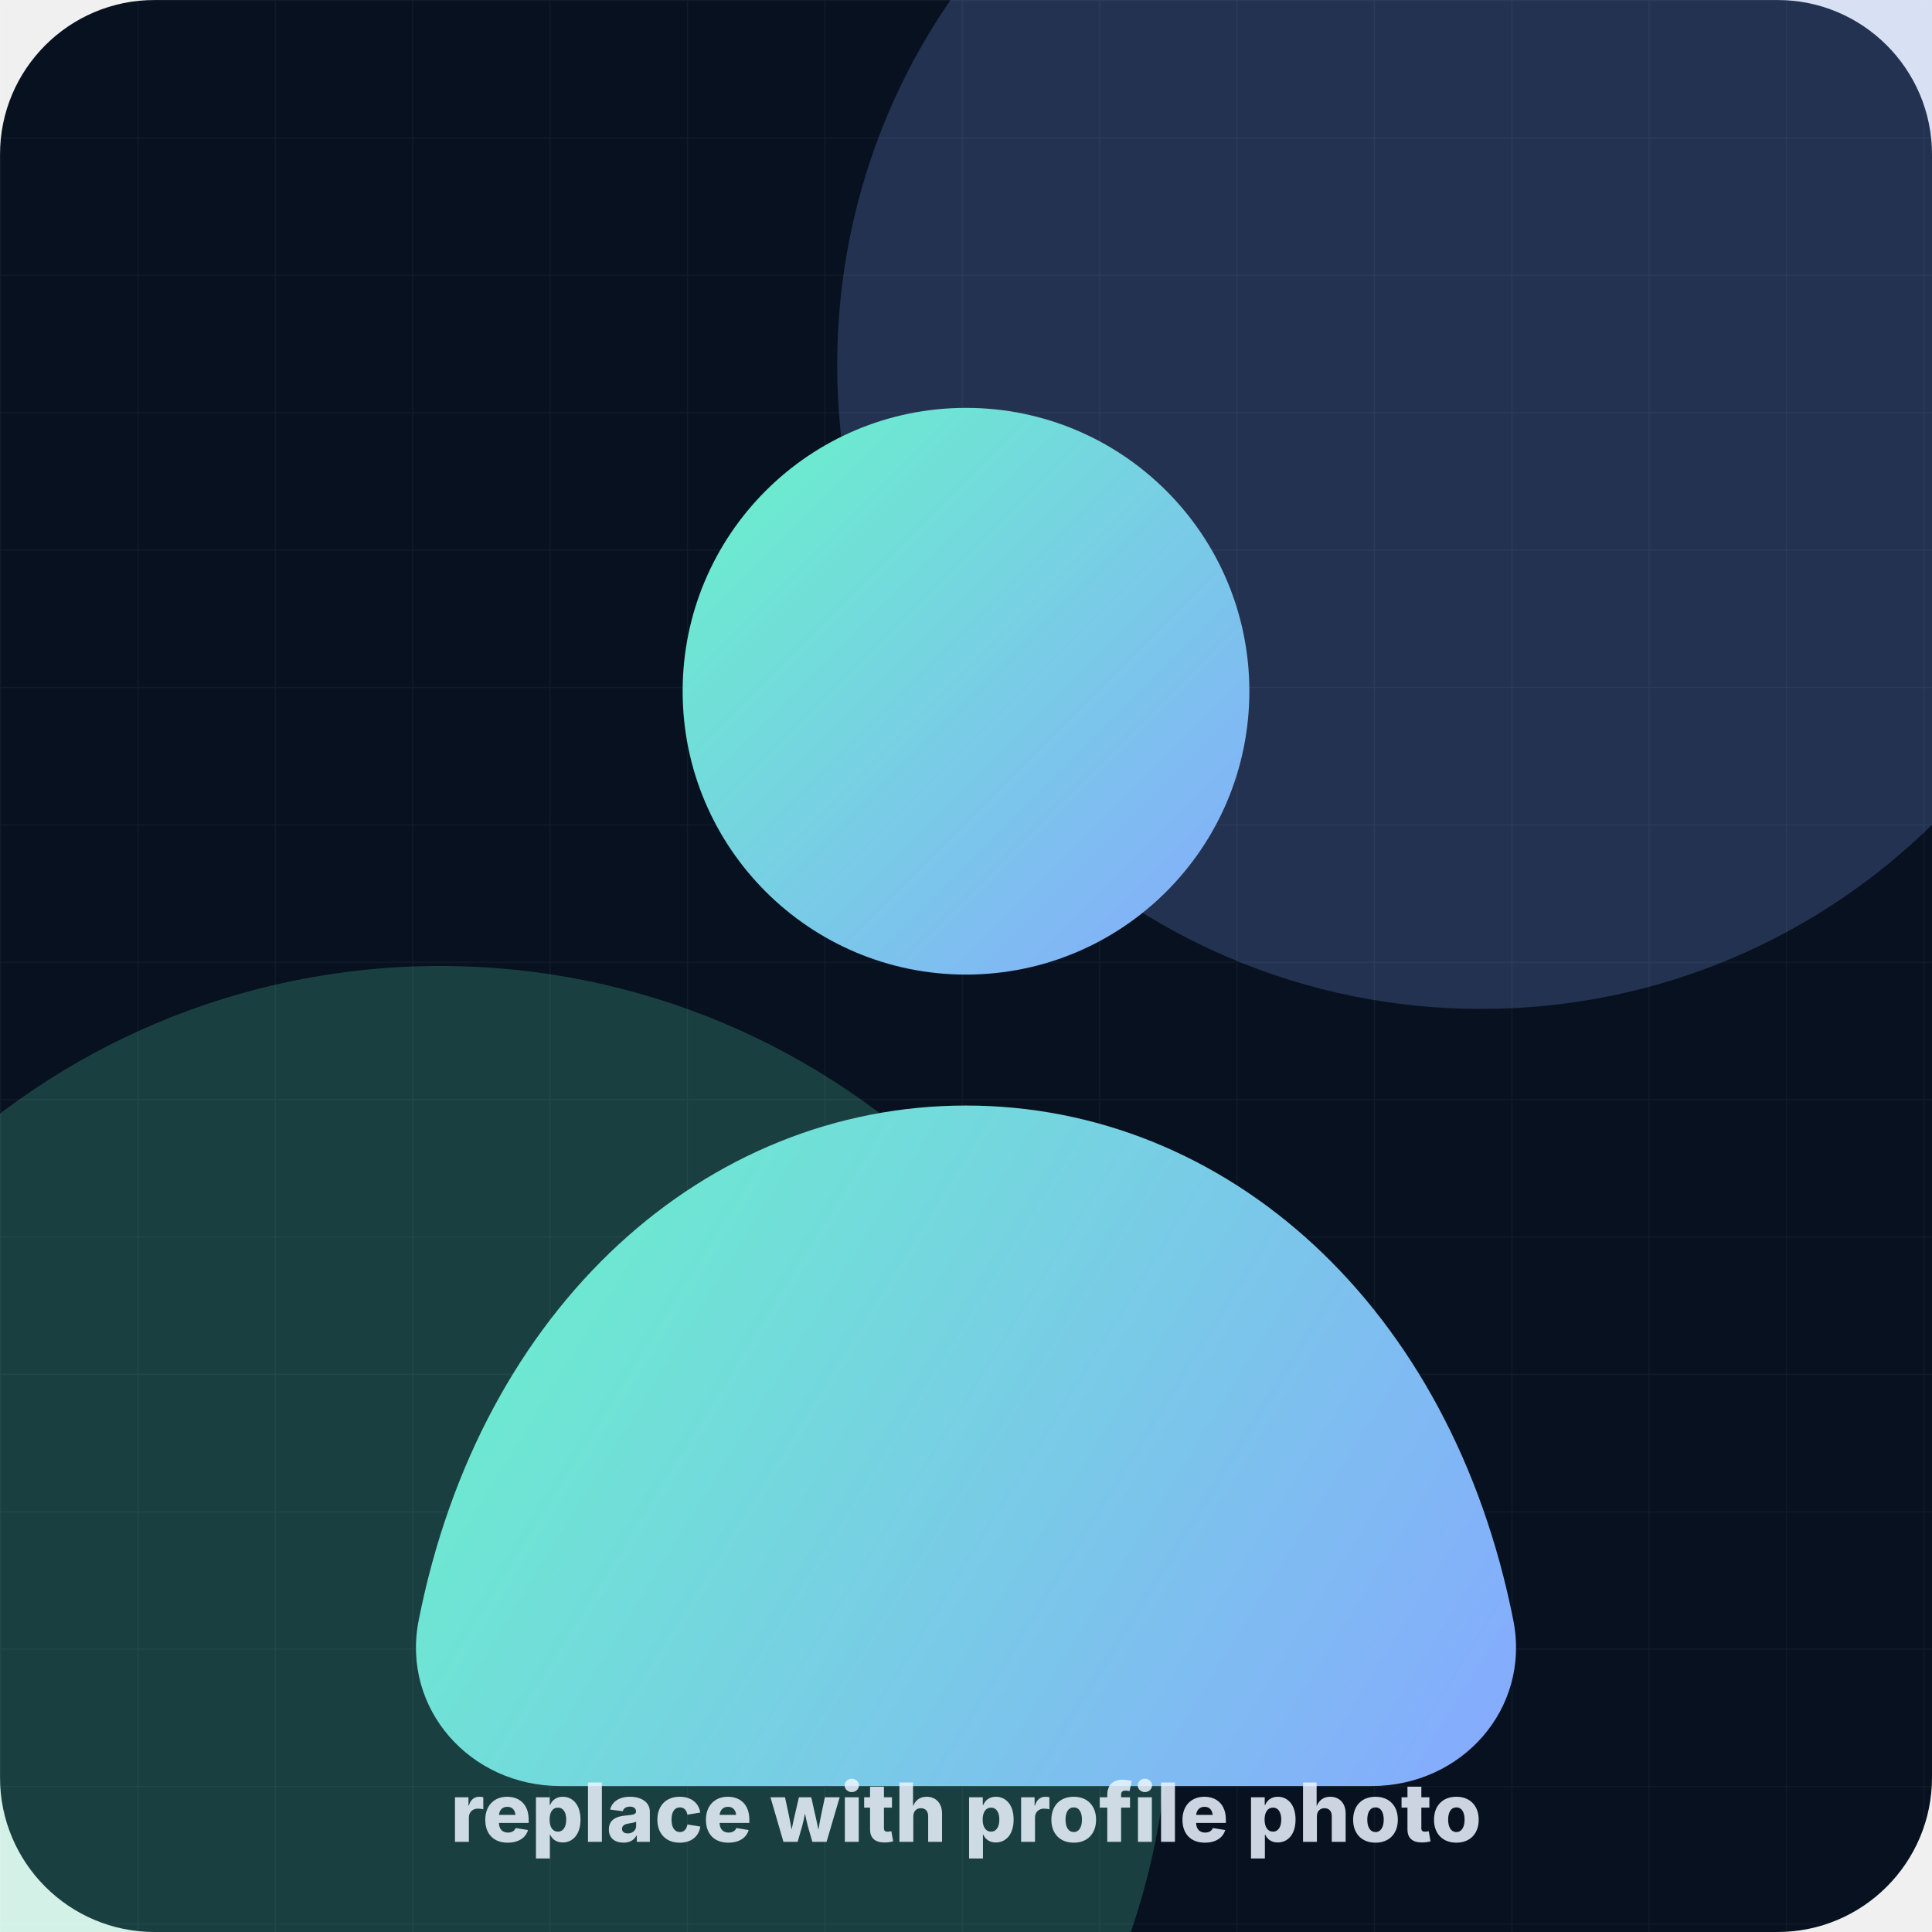
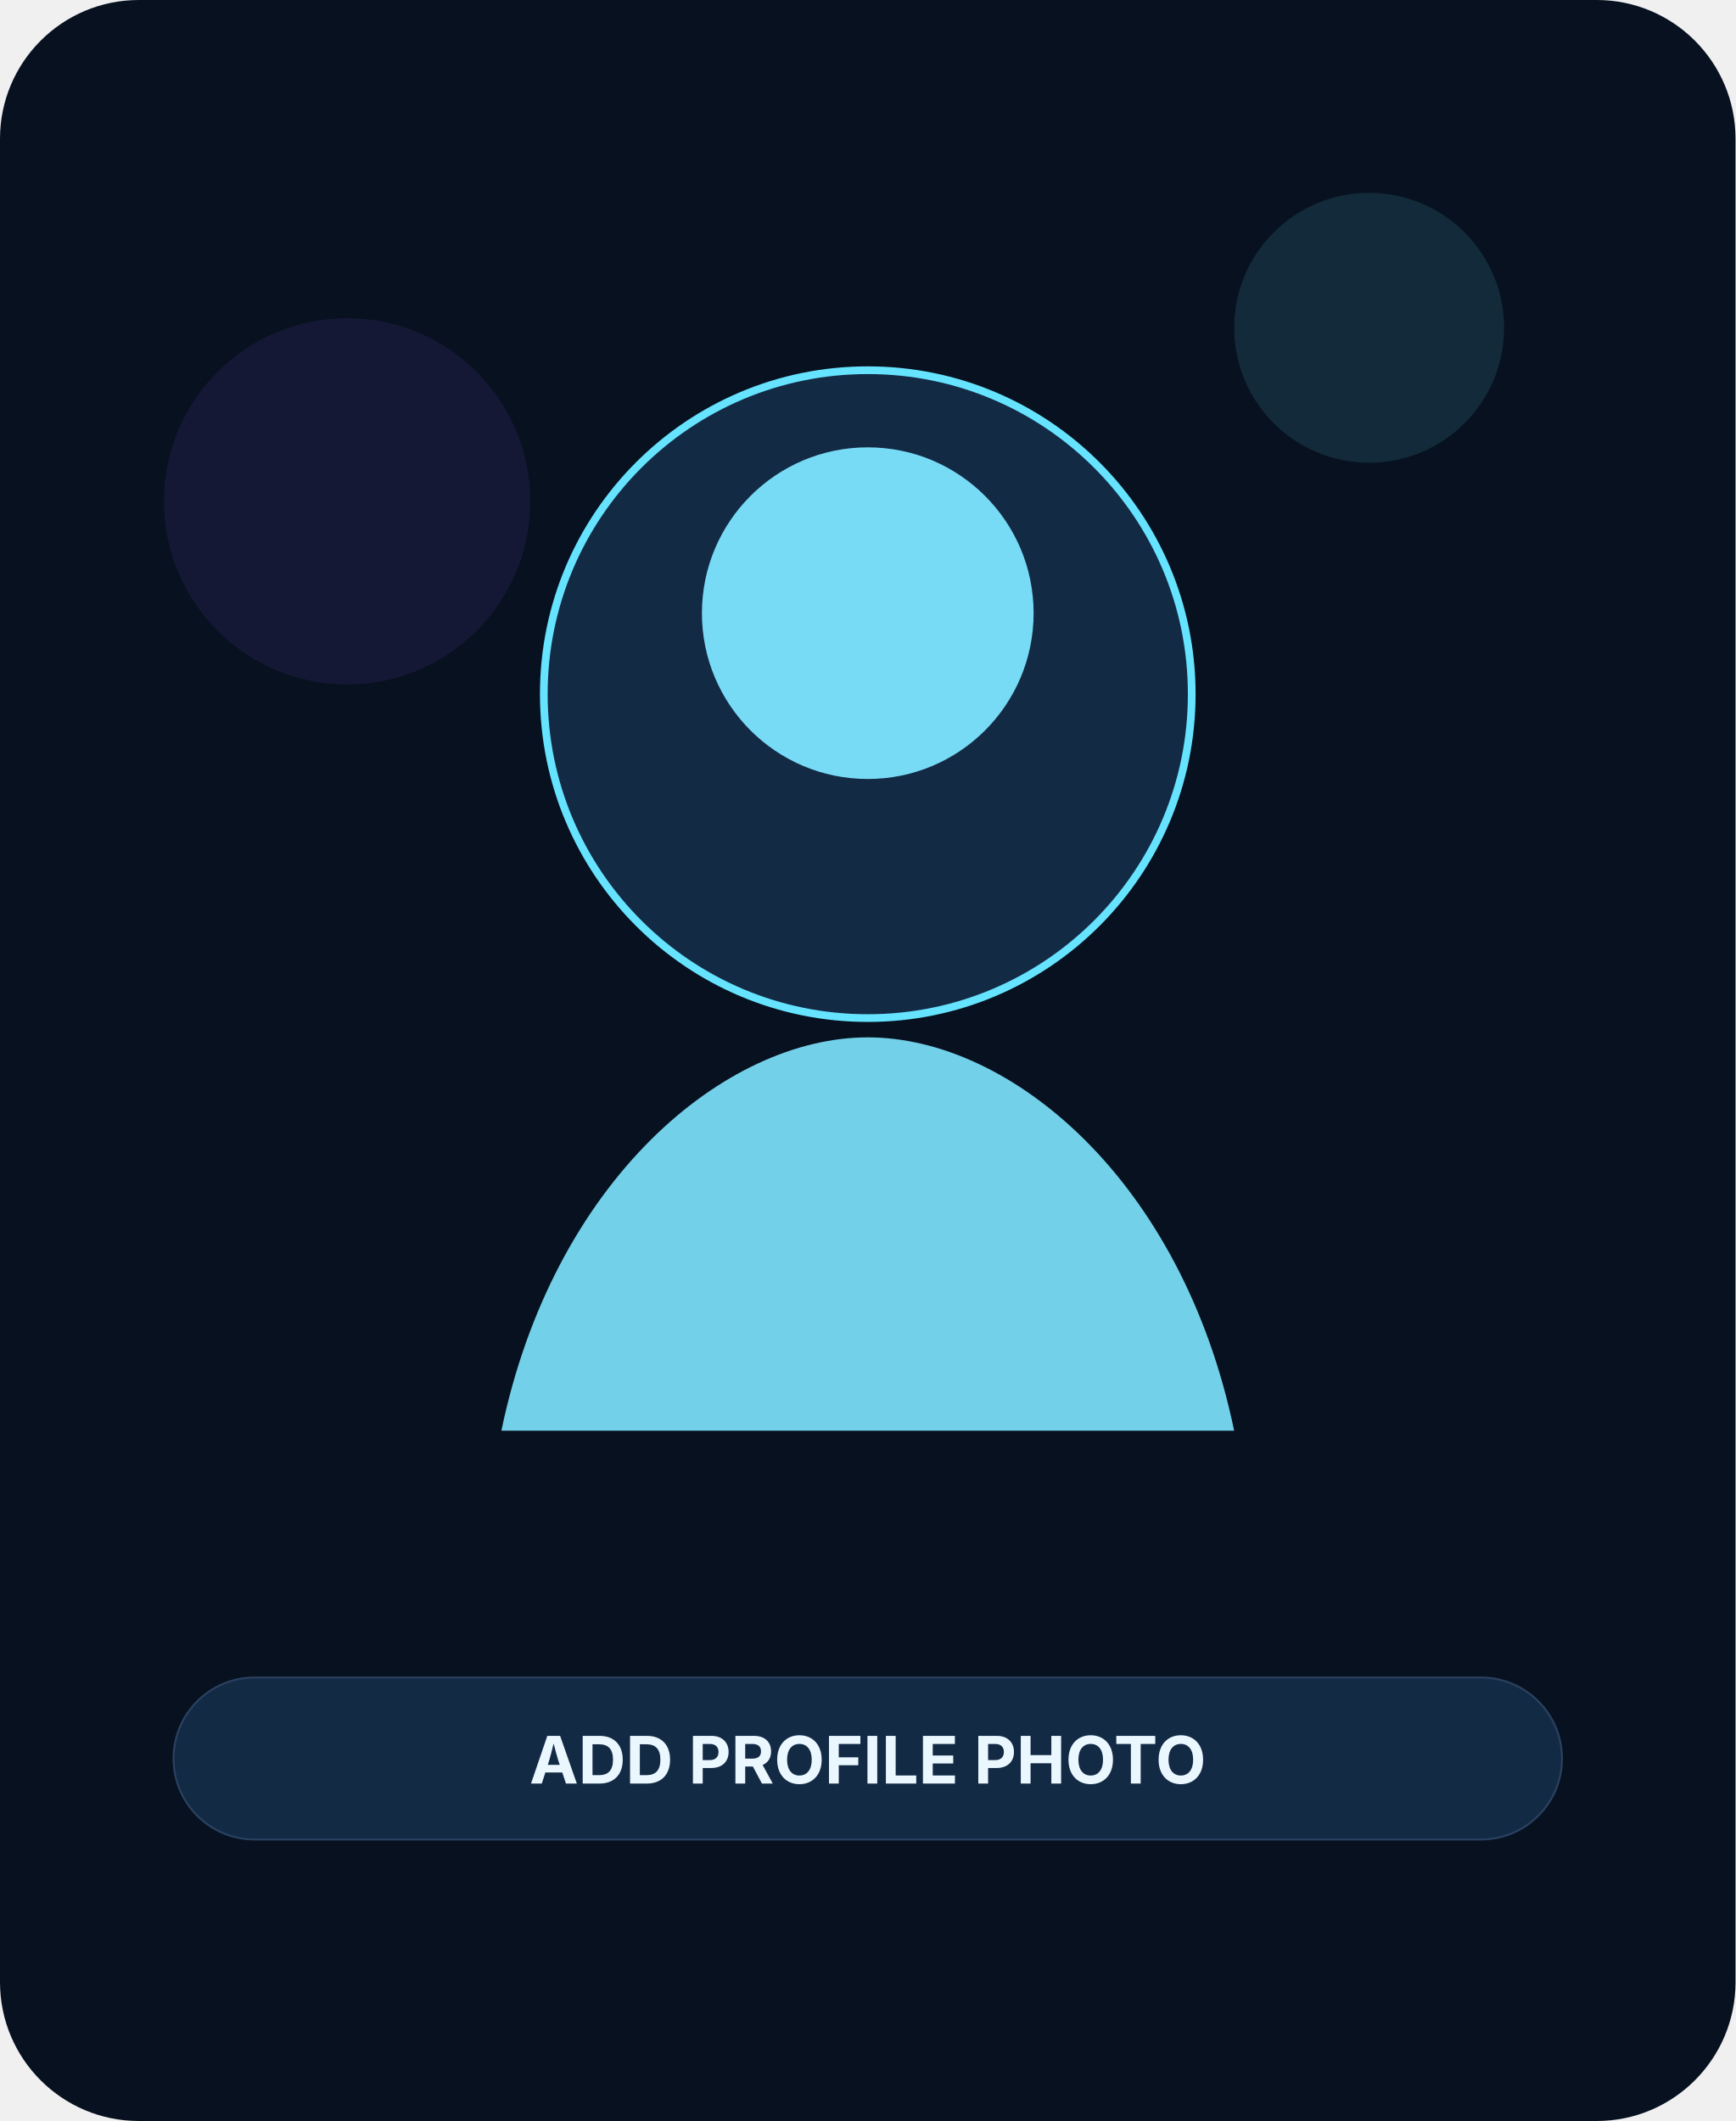
- <svg xmlns="http://www.w3.org/2000/svg" width="900" height="900" viewBox="0 0 900 900" fill="none">
-   <rect width="900" height="900" rx="72" fill="#07111F" />
-   <circle cx="690" cy="170" r="300" fill="#86A9FF" fill-opacity="0.22" />
-   <circle cx="205" cy="790" r="340" fill="#68F5C8" fill-opacity="0.20" />
-   <path d="M0 0H900V900H0V0Z" fill="url(#grid)" fill-opacity="0.55" />
-   <circle cx="450" cy="322" r="132" fill="url(#head)" />
-   <path d="M195 755C224 608 329 515 450 515C571 515 676 608 705 755C713 796 681 832 639 832H261C219 832 187 796 195 755Z" fill="url(#body)" />
-   <text x="450" y="858" text-anchor="middle" font-family="Inter, Arial, sans-serif" font-size="38" font-weight="800" fill="#EAF4FF" fill-opacity="0.86">replace with profile photo</text>
-   <defs>
-     <pattern id="grid" width="64" height="64" patternUnits="userSpaceOnUse">
-       <path d="M64 0H0V64" stroke="white" stroke-opacity="0.08" />
-     </pattern>
-     <linearGradient id="head" x1="318" y1="190" x2="582" y2="454" gradientUnits="userSpaceOnUse">
-       <stop stop-color="#68F5C8" />
-       <stop offset="1" stop-color="#86A9FF" />
-     </linearGradient>
-     <linearGradient id="body" x1="194" y1="515" x2="705" y2="832" gradientUnits="userSpaceOnUse">
-       <stop stop-color="#68F5C8" />
-       <stop offset="1" stop-color="#86A9FF" />
-     </linearGradient>
-   </defs>
+ <svg xmlns="http://www.w3.org/2000/svg" width="900" height="1100" viewBox="0 0 900 1100" fill="none">
+   <rect width="900" height="1100" rx="72" fill="#07111F" />
+   <circle cx="450" cy="360" r="168" fill="#132A45" stroke="#66E3FF" stroke-width="4" />
+   <circle cx="450" cy="318" r="86" fill="#7DE4FF" opacity="0.95" />
+   <path d="M260 742c27-130 116-204 190-204s163 74 190 204" fill="#7DE4FF" opacity="0.9" />
+   <rect x="90" y="870" width="720" height="84" rx="42" fill="#132A45" stroke="#29415F" />
+   <text x="450" y="925" text-anchor="middle" fill="#EAF7FF" font-family="Inter, Arial" font-size="34" font-weight="700">ADD PROFILE PHOTO</text>
+   <circle cx="710" cy="170" r="70" fill="#66E3FF" opacity="0.12" />
+   <circle cx="180" cy="260" r="95" fill="#8B5CF6" opacity="0.10" />
</svg>
